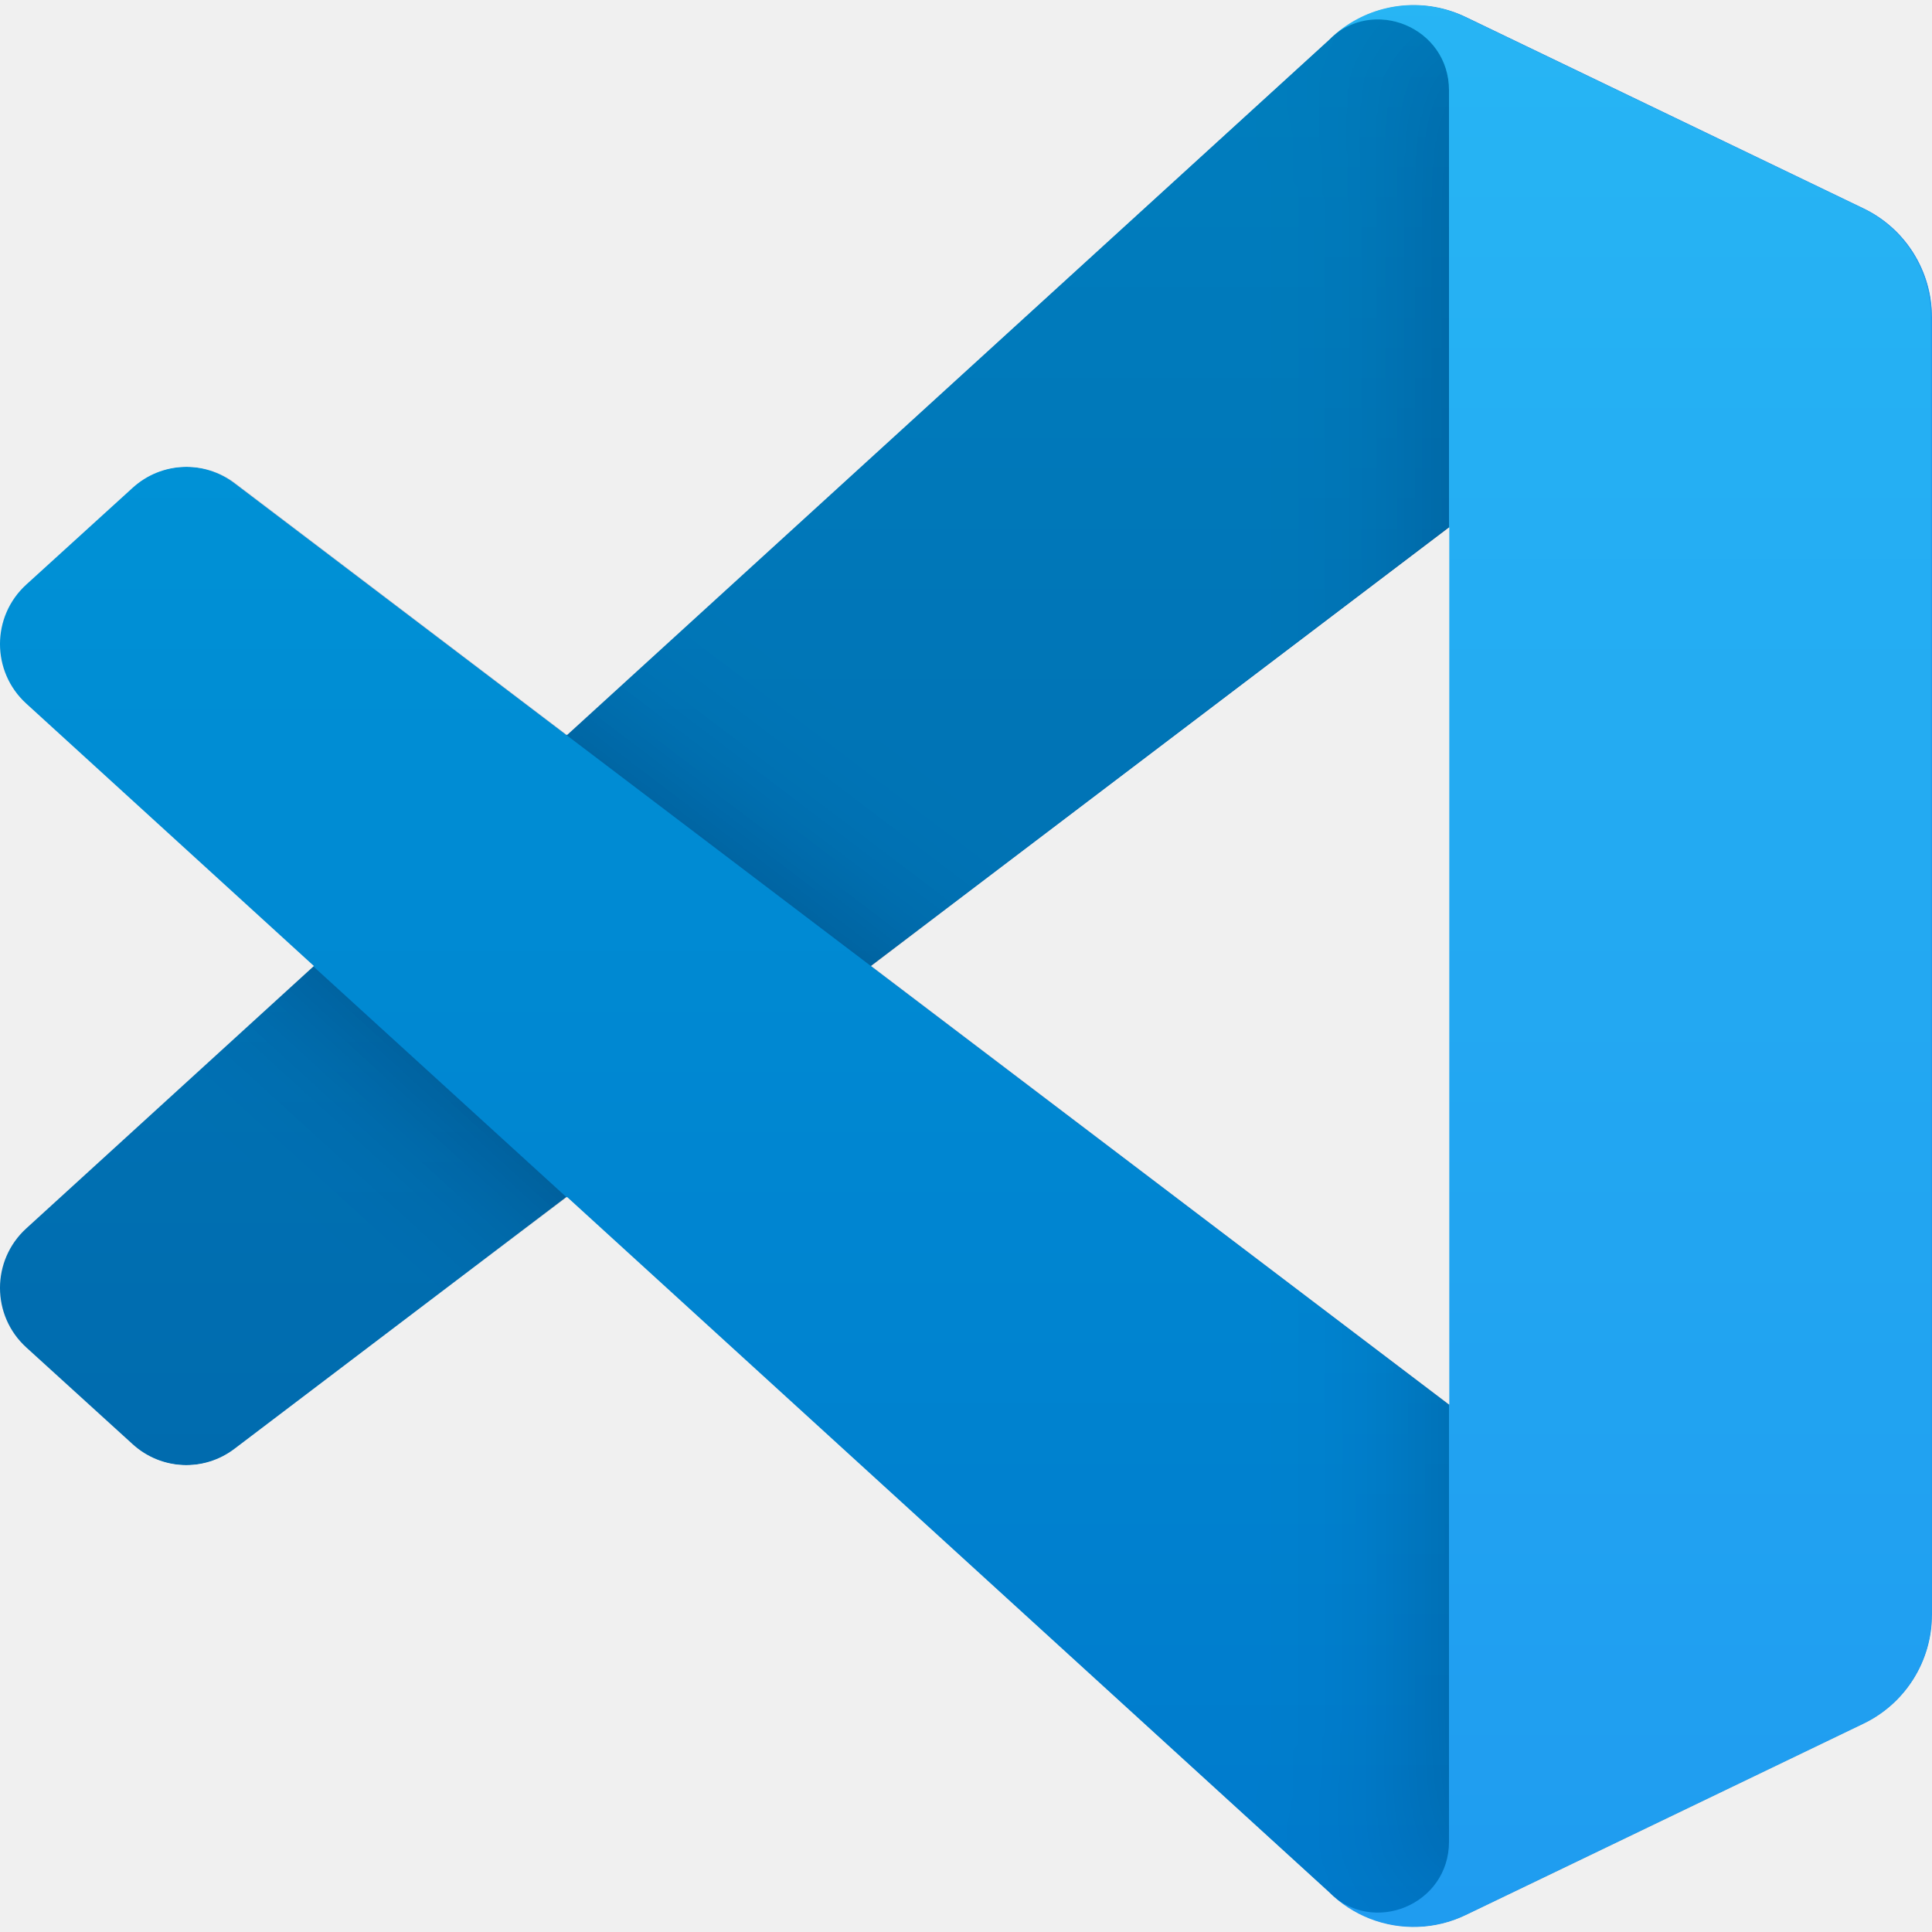
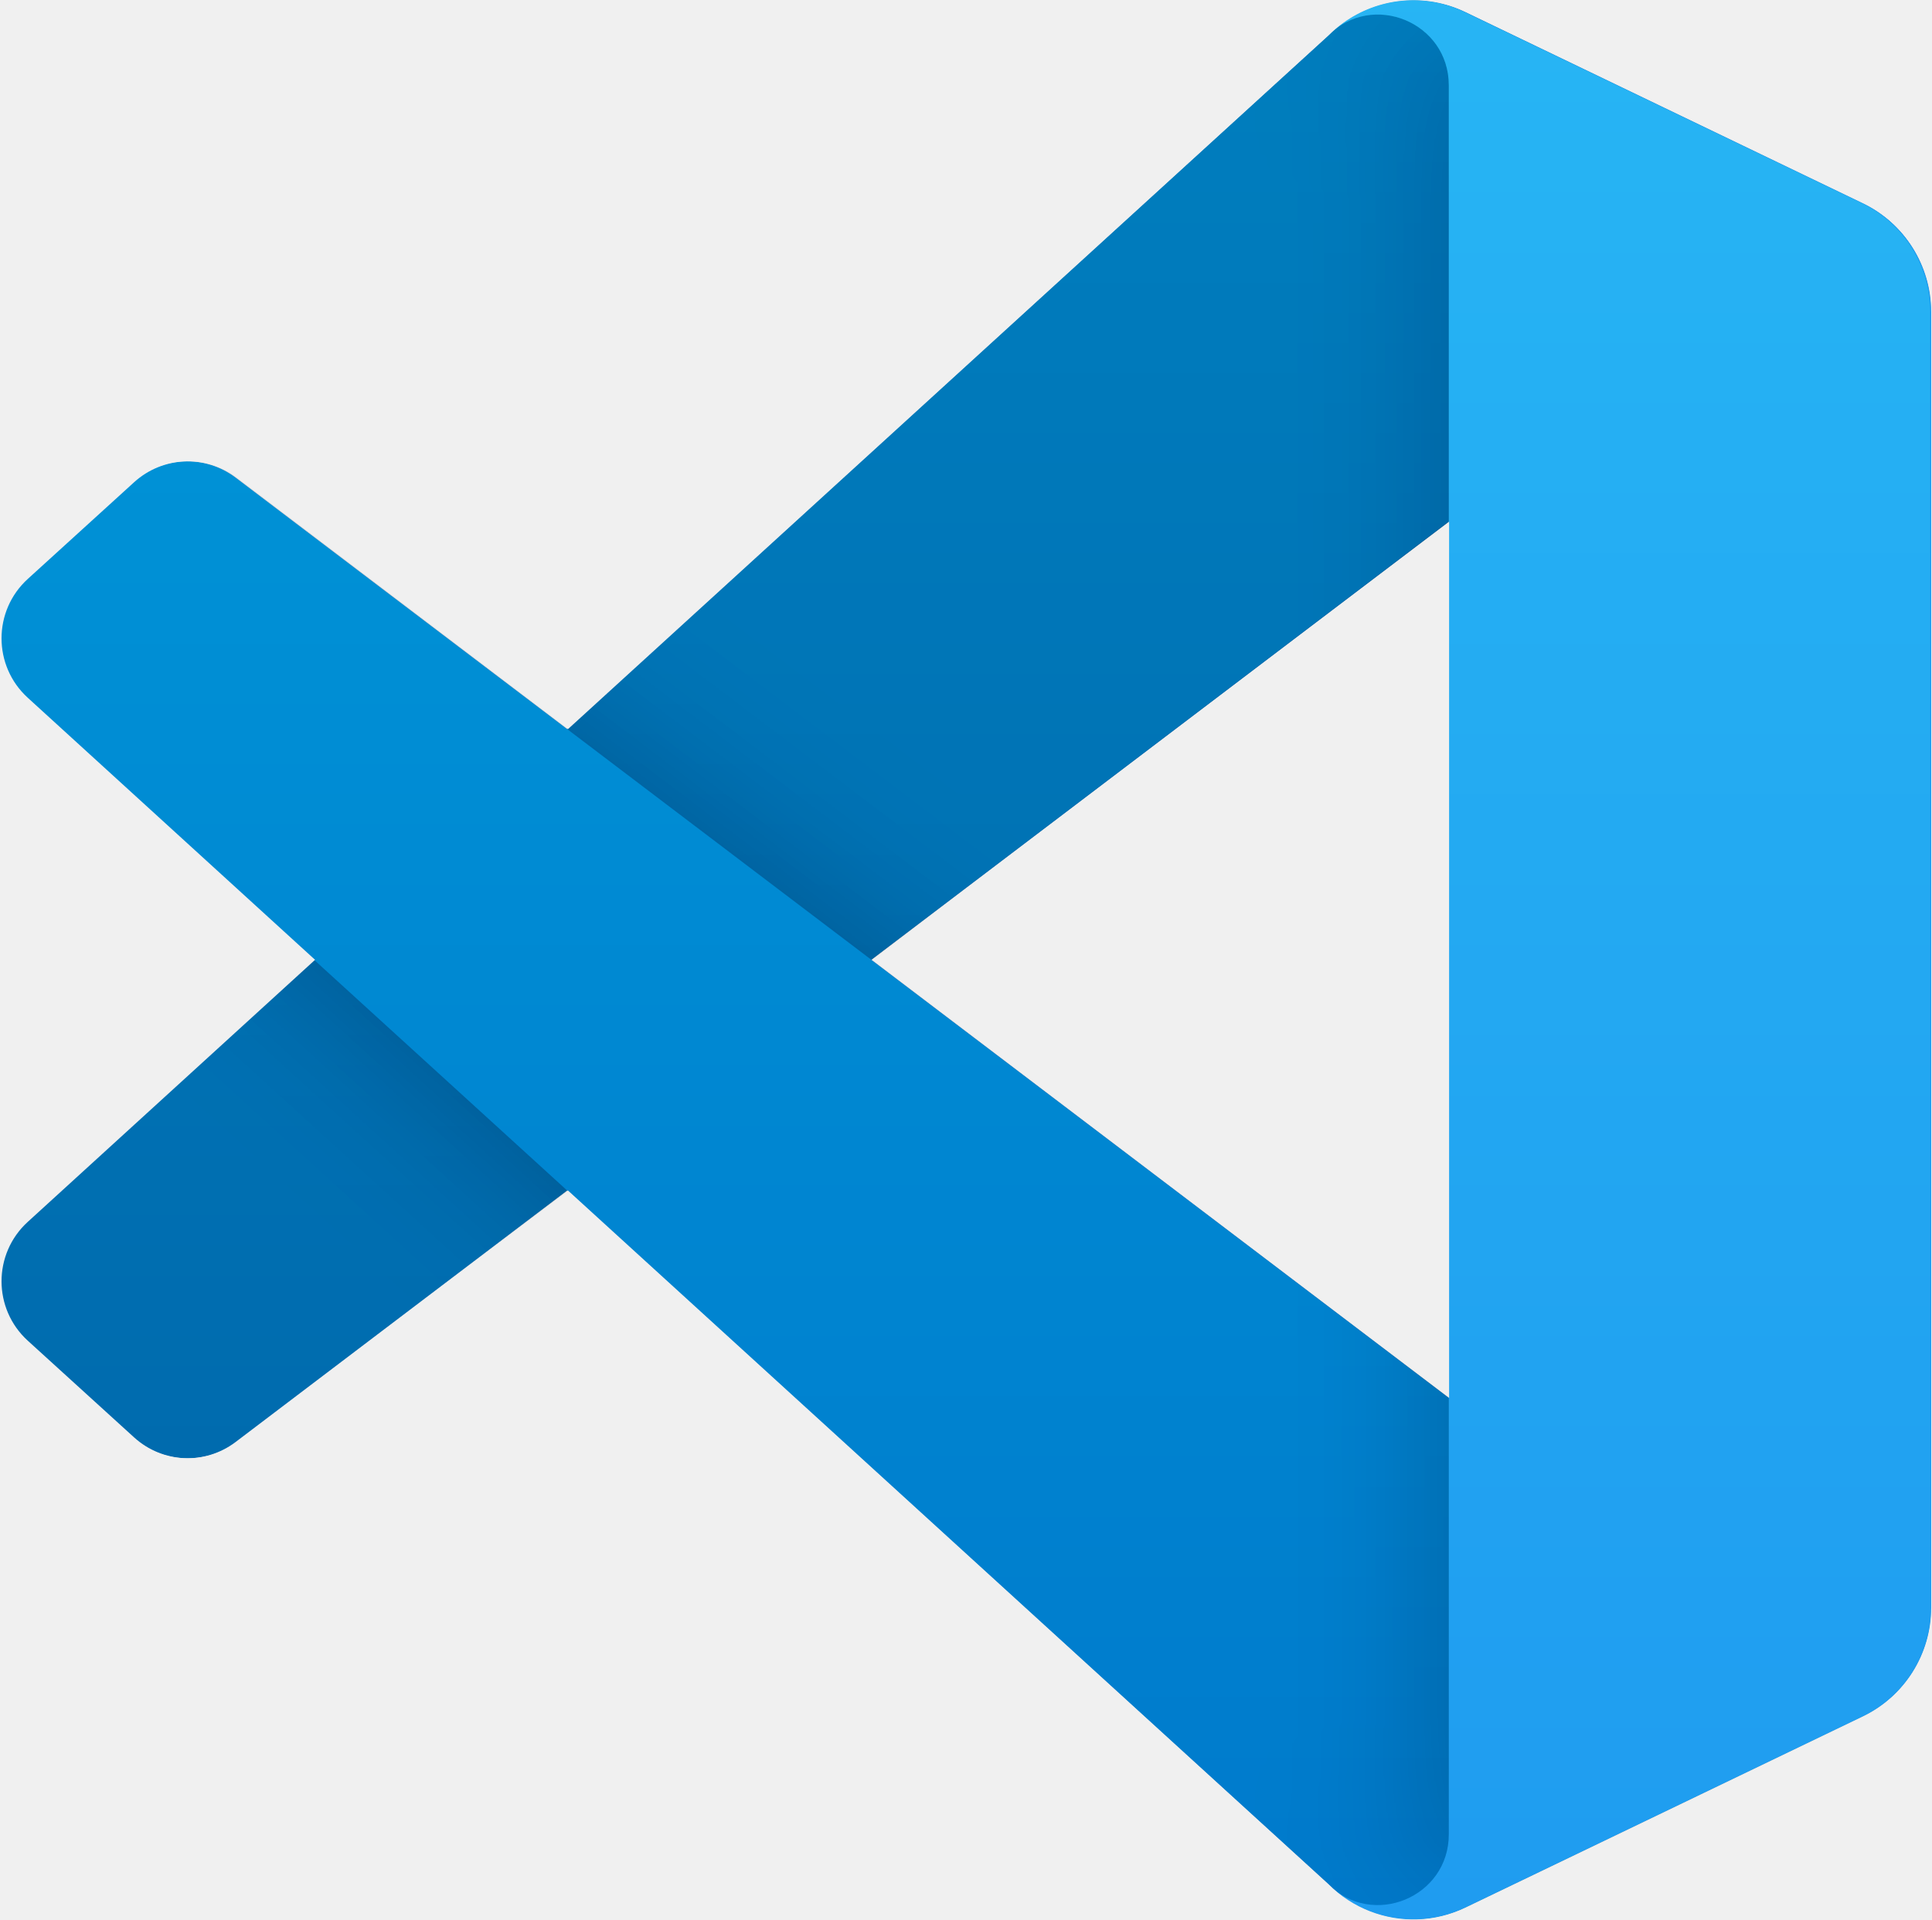
- <svg xmlns="http://www.w3.org/2000/svg" viewBox="0 0 100 100" fill="none">
+ <svg xmlns="http://www.w3.org/2000/svg" fill="none" viewBox="-0.08 0.25 100.12 99.5">
  <mask id="mask0" mask-type="alpha" maskUnits="userSpaceOnUse" x="0" y="0" width="100" height="100">
    <path fill-rule="evenodd" clip-rule="evenodd" d="M70.912 99.317C72.487 99.931 74.283 99.891 75.873 99.126L96.461 89.22C98.624 88.179 100 85.989 100 83.587V16.413C100 14.011 98.624 11.822 96.461 10.781L75.873 0.874C73.786 -0.13 71.345 0.116 69.513 1.447C69.252 1.637 69.003 1.849 68.769 2.083L29.355 38.041L12.187 25.01C10.589 23.797 8.354 23.896 6.869 25.246L1.363 30.255C-0.453 31.906 -0.455 34.763 1.359 36.417L16.247 50L1.359 63.583C-0.455 65.237 -0.453 68.094 1.363 69.745L6.869 74.754C8.354 76.104 10.589 76.204 12.187 74.99L29.355 61.959L68.769 97.917C69.392 98.541 70.125 99.01 70.912 99.317ZM75.015 27.299L45.109 50L75.015 72.701V27.299Z" fill="white" />
  </mask>
  <g mask="url(#mask0)">
    <path d="M96.461 10.796L75.857 0.876C73.472 -0.273 70.622 0.212 68.75 2.083L1.299 63.583C-0.516 65.237 -0.514 68.094 1.303 69.745L6.813 74.754C8.298 76.104 10.535 76.204 12.134 74.99L93.361 13.37C96.086 11.303 100 13.246 100 16.667V16.427C100 14.027 98.625 11.838 96.461 10.796Z" fill="#0065A9" />
    <g filter="url(#filter0_d)">
      <path d="M96.461 89.204L75.857 99.124C73.472 100.273 70.622 99.788 68.75 97.917L1.299 36.417C-0.516 34.763 -0.514 31.906 1.303 30.255L6.813 25.246C8.298 23.896 10.535 23.796 12.134 25.009L93.361 86.63C96.086 88.697 100 86.754 100 83.333V83.573C100 85.974 98.625 88.162 96.461 89.204Z" fill="#007ACC" />
    </g>
    <g filter="url(#filter1_d)">
      <path d="M75.858 99.126C73.472 100.274 70.622 99.788 68.75 97.917C71.056 100.223 75 98.59 75 95.328V4.672C75 1.41 71.056 -0.223 68.75 2.083C70.622 0.211 73.472 -0.274 75.858 0.874L96.459 10.781C98.623 11.822 100 14.011 100 16.413V83.587C100 85.989 98.623 88.179 96.459 89.22L75.858 99.126Z" fill="#1F9CF0" />
    </g>
    <g style="mix-blend-mode:overlay" opacity="0.25">
      <path fill-rule="evenodd" clip-rule="evenodd" d="M70.851 99.317C72.426 99.931 74.222 99.891 75.812 99.126L96.4 89.22C98.563 88.179 99.939 85.989 99.939 83.587V16.413C99.939 14.011 98.564 11.822 96.4 10.781L75.812 0.874C73.725 -0.13 71.284 0.116 69.453 1.447C69.191 1.637 68.942 1.849 68.708 2.083L29.294 38.041L12.126 25.01C10.528 23.796 8.293 23.896 6.809 25.246L1.302 30.255C-0.513 31.906 -0.515 34.763 1.298 36.417L16.186 50L1.298 63.583C-0.515 65.237 -0.513 68.094 1.302 69.745L6.809 74.754C8.293 76.104 10.528 76.204 12.126 74.99L29.294 61.959L68.708 97.917C69.332 98.54 70.064 99.01 70.851 99.317ZM74.954 27.299L45.048 50L74.954 72.701V27.299Z" fill="url(#paint0_linear)" />
    </g>
  </g>
  <defs>
    <filter id="filter0_d" x="-8.394" y="15.829" width="116.727" height="92.246" filterUnits="userSpaceOnUse" color-interpolation-filters="sRGB">
      <feFlood flood-opacity="0" result="BackgroundImageFix" />
      <feColorMatrix in="SourceAlpha" type="matrix" values="0 0 0 0 0 0 0 0 0 0 0 0 0 0 0 0 0 0 127 0" />
      <feOffset />
      <feGaussianBlur stdDeviation="4.167" />
      <feColorMatrix type="matrix" values="0 0 0 0 0 0 0 0 0 0 0 0 0 0 0 0 0 0 0.25 0" />
      <feBlend mode="overlay" in2="BackgroundImageFix" result="effect1_dropShadow" />
      <feBlend mode="normal" in="SourceGraphic" in2="effect1_dropShadow" result="shape" />
    </filter>
    <filter id="filter1_d" x="60.417" y="-8.076" width="47.917" height="116.151" filterUnits="userSpaceOnUse" color-interpolation-filters="sRGB">
      <feFlood flood-opacity="0" result="BackgroundImageFix" />
      <feColorMatrix in="SourceAlpha" type="matrix" values="0 0 0 0 0 0 0 0 0 0 0 0 0 0 0 0 0 0 127 0" />
      <feOffset />
      <feGaussianBlur stdDeviation="4.167" />
      <feColorMatrix type="matrix" values="0 0 0 0 0 0 0 0 0 0 0 0 0 0 0 0 0 0 0.25 0" />
      <feBlend mode="overlay" in2="BackgroundImageFix" result="effect1_dropShadow" />
      <feBlend mode="normal" in="SourceGraphic" in2="effect1_dropShadow" result="shape" />
    </filter>
    <linearGradient id="paint0_linear" x1="49.939" y1="0.258" x2="49.939" y2="99.742" gradientUnits="userSpaceOnUse">
      <stop stop-color="white" />
      <stop offset="1" stop-color="white" stop-opacity="0" />
    </linearGradient>
  </defs>
</svg>
